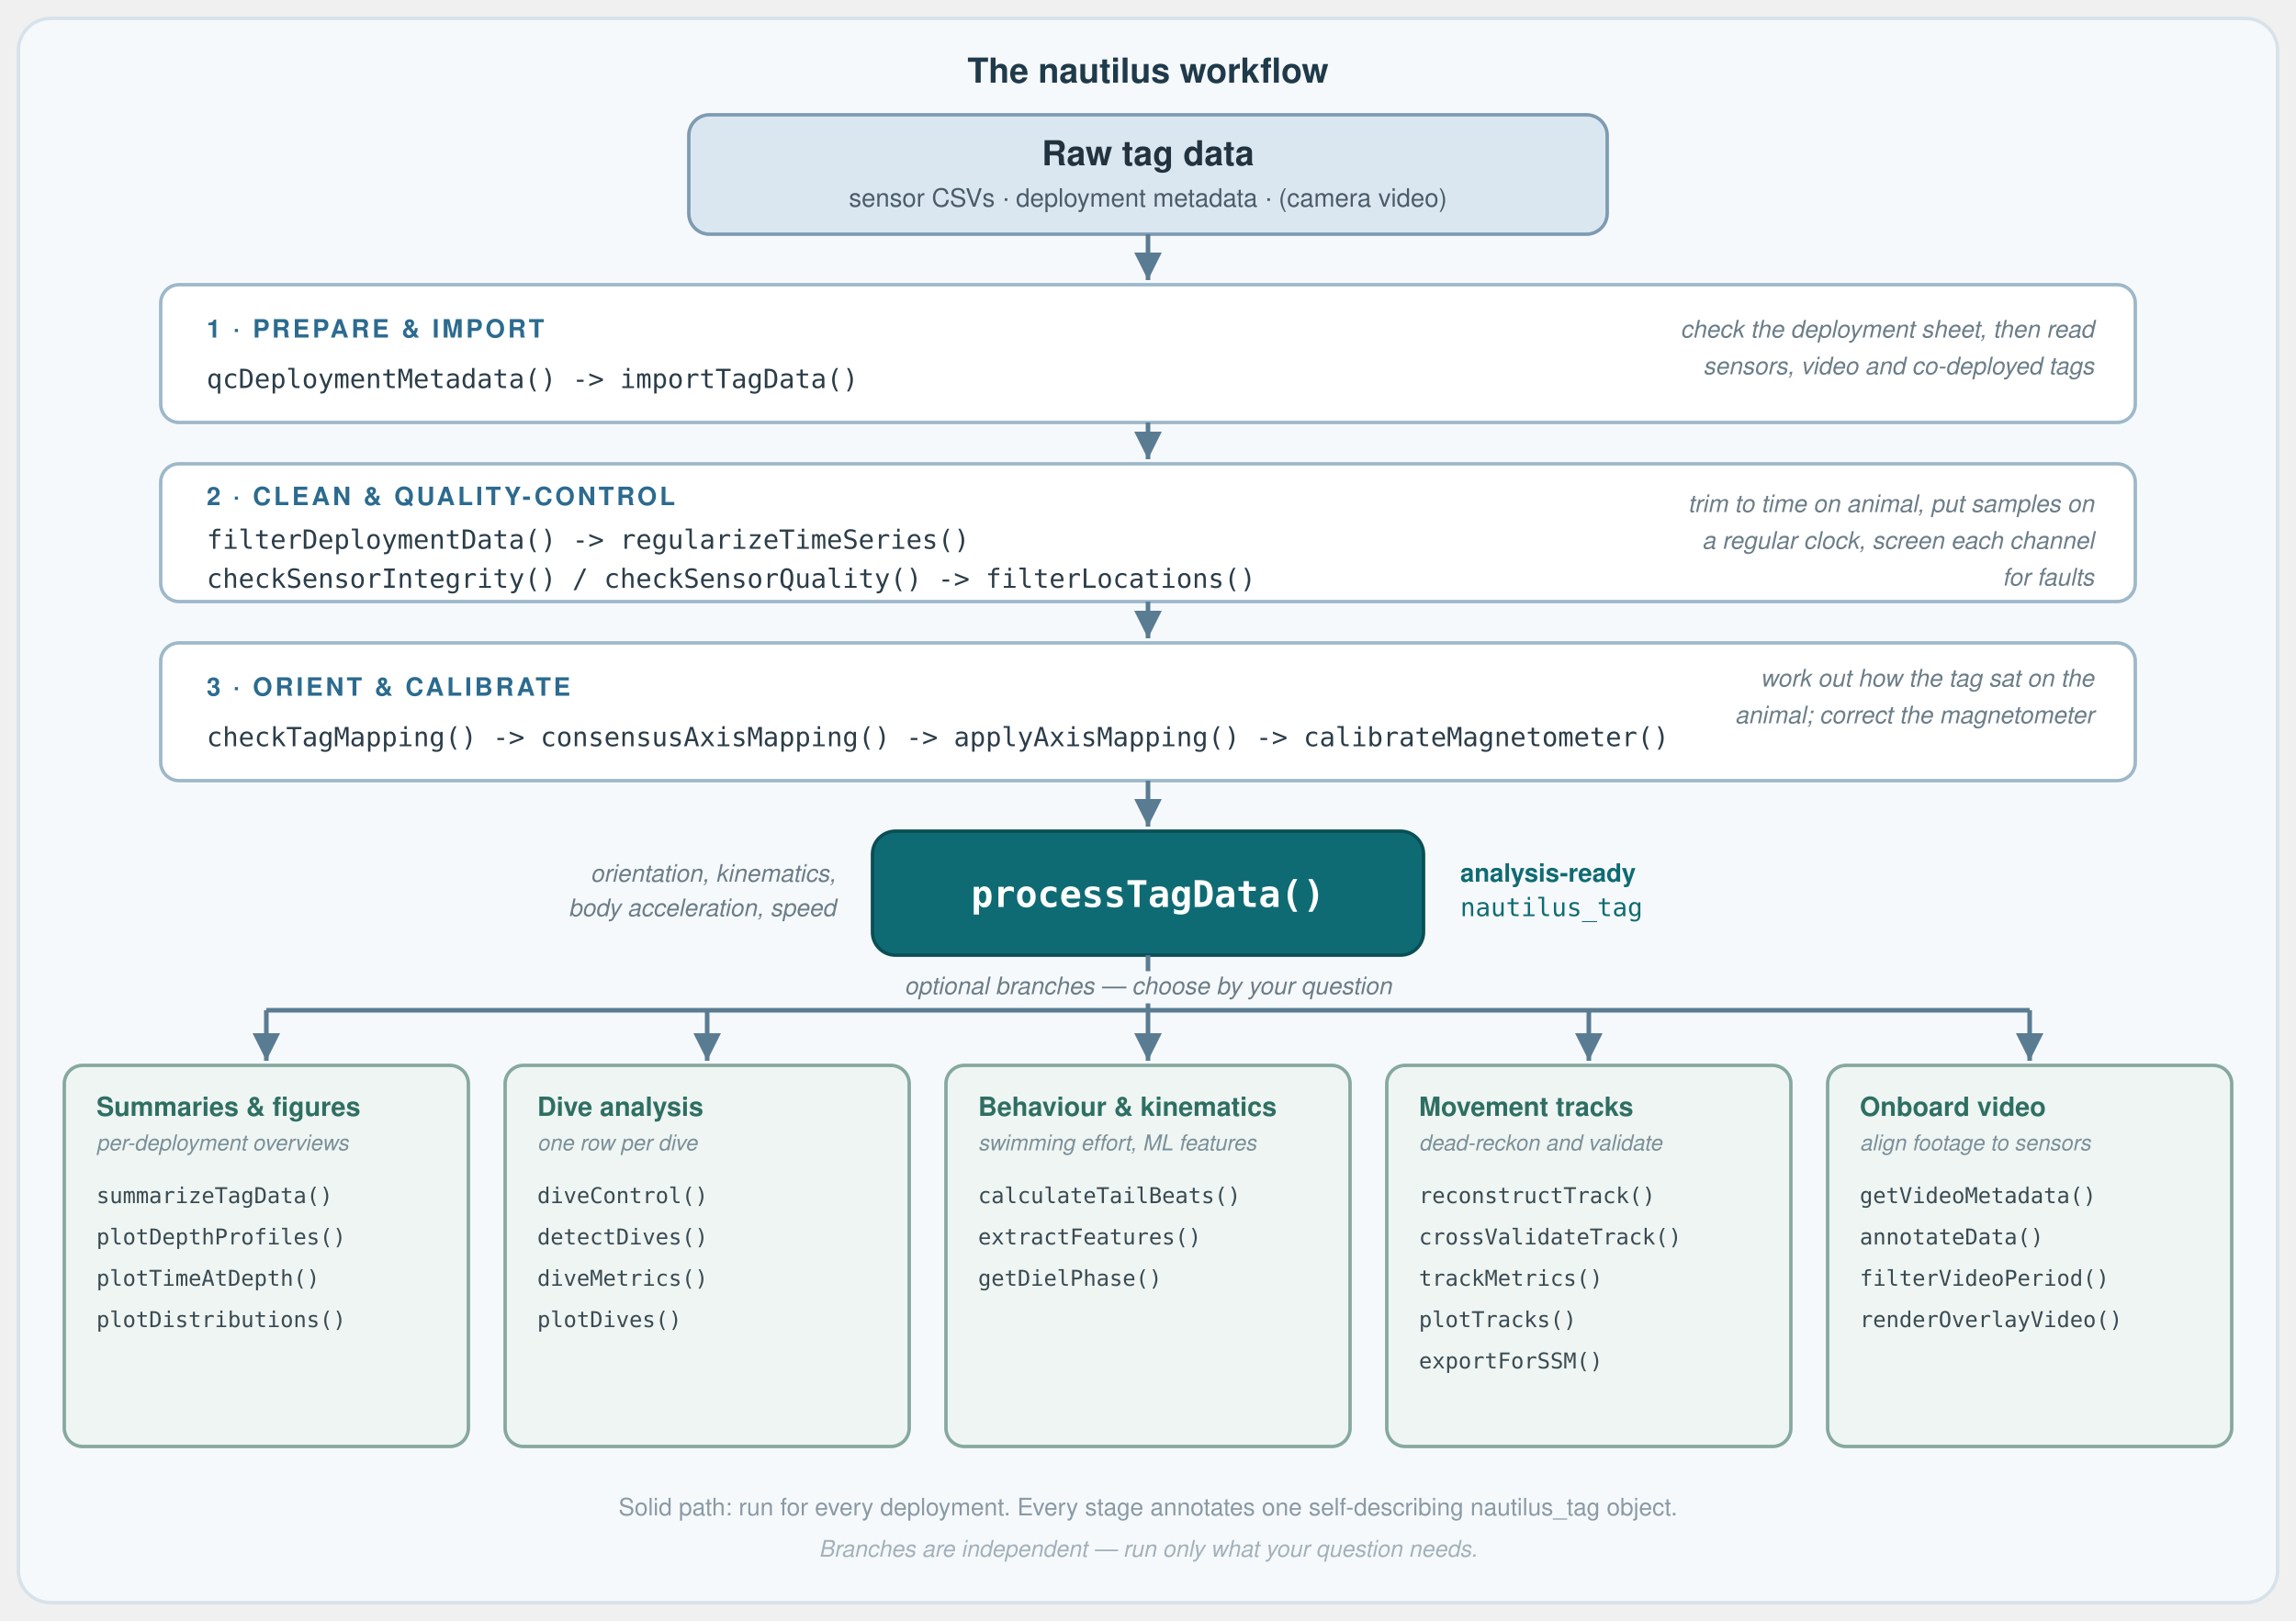
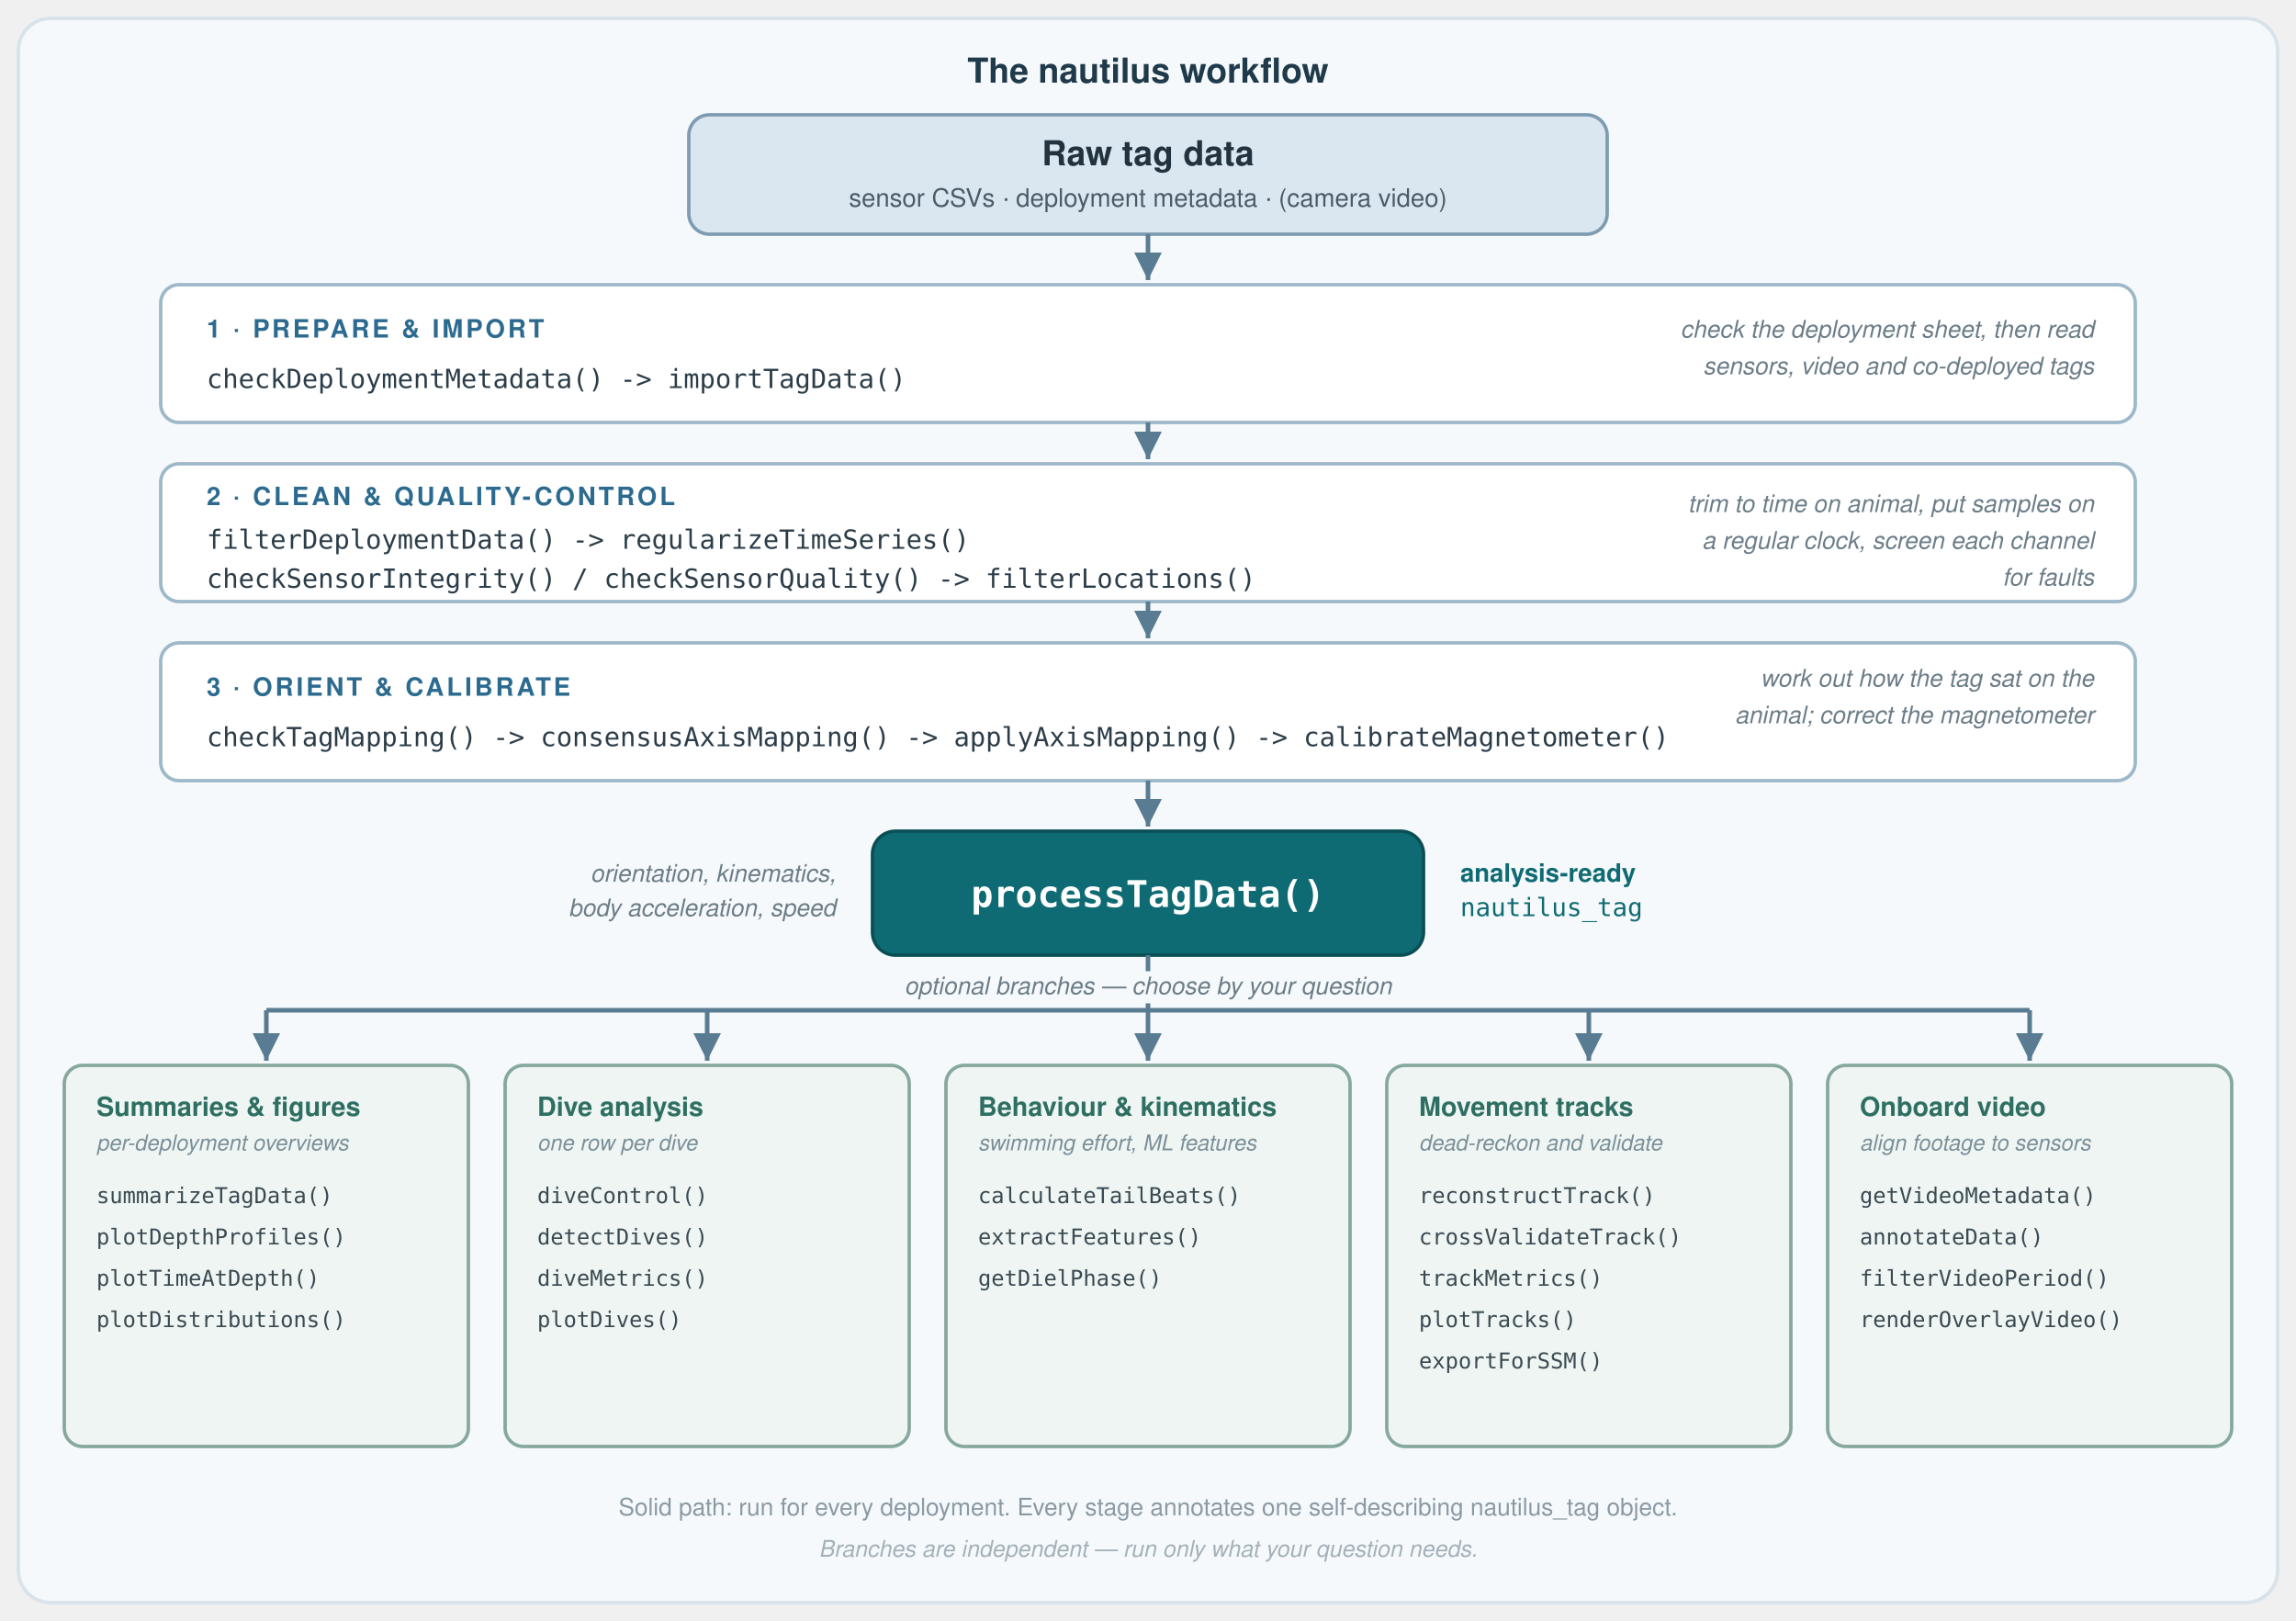
<svg xmlns="http://www.w3.org/2000/svg" viewBox="0 0 1000 706" font-family="'Helvetica Neue', Helvetica, Arial, sans-serif">
  <defs>
    <marker id="arrow" markerWidth="9" markerHeight="9" refX="6" refY="3" orient="auto" markerUnits="strokeWidth">
      <path d="M0,0 L6,3 L0,6 Z" fill="#5a7c93" />
    </marker>
  </defs>
  <rect x="8" y="8" width="984" height="690" rx="14" fill="#f6f9fb" stroke="#d7e2ea" stroke-width="1.5" />
  <text x="500" y="36" text-anchor="middle" font-size="15" font-weight="700" fill="#1f3a4a">The nautilus workflow</text>
  <rect x="300" y="50" width="400" height="52" rx="9" fill="#dbe7f0" stroke="#7d9bb2" stroke-width="1.5" />
  <text x="500" y="72" text-anchor="middle" font-size="15" font-weight="700" fill="#22333f">Raw tag data</text>
  <text x="500" y="90" text-anchor="middle" font-size="11" fill="#4a5c68">sensor CSVs  ·  deployment metadata  ·  (camera video)</text>
  <line x1="500" y1="102" x2="500" y2="122" stroke="#5a7c93" stroke-width="2" marker-end="url(#arrow)" />
  <rect x="70" y="124" width="860" height="60" rx="8" fill="#ffffff" stroke="#9db8c9" stroke-width="1.5" />
  <text x="90" y="147" font-size="11" font-weight="700" letter-spacing="1.2" fill="#2c6b8f">1 · PREPARE &amp; IMPORT</text>
-   <text x="90" y="169" font-size="11.5" font-family="'SF Mono', Menlo, Consolas, monospace" fill="#2b3d49">qcDeploymentMetadata()  -&gt;  importTagData()</text>
+   <text x="90" y="169" font-size="11.5" font-family="'SF Mono', Menlo, Consolas, monospace" fill="#2b3d49">checkDeploymentMetadata()  -&gt;  importTagData()</text>
  <text x="912" y="147" text-anchor="end" font-size="10.5" font-style="italic" fill="#6b7d88">check the deployment sheet, then read</text>
  <text x="912" y="163" text-anchor="end" font-size="10.5" font-style="italic" fill="#6b7d88">sensors, video and co-deployed tags</text>
  <line x1="500" y1="184" x2="500" y2="200" stroke="#5a7c93" stroke-width="2" marker-end="url(#arrow)" />
  <rect x="70" y="202" width="860" height="60" rx="8" fill="#ffffff" stroke="#9db8c9" stroke-width="1.5" />
  <text x="90" y="220" font-size="11" font-weight="700" letter-spacing="1.2" fill="#2c6b8f">2 · CLEAN &amp; QUALITY-CONTROL</text>
  <text x="90" y="239" font-size="11.5" font-family="'SF Mono', Menlo, Consolas, monospace" fill="#2b3d49">filterDeploymentData()  -&gt;  regularizeTimeSeries()</text>
  <text x="90" y="256" font-size="11.5" font-family="'SF Mono', Menlo, Consolas, monospace" fill="#2b3d49">checkSensorIntegrity() / checkSensorQuality()  -&gt;  filterLocations()</text>
  <text x="912" y="223" text-anchor="end" font-size="10.5" font-style="italic" fill="#6b7d88">trim to time on animal, put samples on</text>
  <text x="912" y="239" text-anchor="end" font-size="10.5" font-style="italic" fill="#6b7d88">a regular clock, screen each channel</text>
  <text x="912" y="255" text-anchor="end" font-size="10.5" font-style="italic" fill="#6b7d88">for faults</text>
  <line x1="500" y1="262" x2="500" y2="278" stroke="#5a7c93" stroke-width="2" marker-end="url(#arrow)" />
  <rect x="70" y="280" width="860" height="60" rx="8" fill="#ffffff" stroke="#9db8c9" stroke-width="1.5" />
  <text x="90" y="303" font-size="11" font-weight="700" letter-spacing="1.2" fill="#2c6b8f">3 · ORIENT &amp; CALIBRATE</text>
  <text x="90" y="325" font-size="11.5" font-family="'SF Mono', Menlo, Consolas, monospace" fill="#2b3d49">checkTagMapping()  -&gt;  consensusAxisMapping()  -&gt;  applyAxisMapping()  -&gt;  calibrateMagnetometer()</text>
  <text x="912" y="299" text-anchor="end" font-size="10.5" font-style="italic" fill="#6b7d88">work out how the tag sat on the</text>
  <text x="912" y="315" text-anchor="end" font-size="10.5" font-style="italic" fill="#6b7d88">animal; correct the magnetometer</text>
  <line x1="500" y1="340" x2="500" y2="360" stroke="#5a7c93" stroke-width="2" marker-end="url(#arrow)" />
  <rect x="380" y="362" width="240" height="54" rx="10" fill="#0f6b73" stroke="#0a4f56" stroke-width="1.5" />
  <text x="500" y="395" text-anchor="middle" font-size="16" font-weight="700" fill="#ffffff" font-family="'SF Mono', Menlo, Consolas, monospace">processTagData()</text>
  <text x="636" y="384" font-size="11" fill="#0f6b73" font-weight="700">analysis-ready</text>
  <text x="636" y="399" font-size="11" fill="#0f6b73" font-family="'SF Mono', Menlo, Consolas, monospace">nautilus_tag</text>
  <text x="364" y="384" text-anchor="end" font-size="10.5" font-style="italic" fill="#6b7d88">orientation, kinematics,</text>
  <text x="364" y="399" text-anchor="end" font-size="10.5" font-style="italic" fill="#6b7d88">body acceleration, speed</text>
  <line x1="500" y1="416" x2="500" y2="440" stroke="#5a7c93" stroke-width="2" />
  <line x1="116" y1="440" x2="884" y2="440" stroke="#5a7c93" stroke-width="2" />
  <rect x="368" y="423" width="264" height="14" fill="#f6f9fb" />
  <text x="500" y="433" text-anchor="middle" font-size="10.5" fill="#6b7d88" font-style="italic">optional branches — choose by your question</text>
  <line x1="116" y1="440" x2="116" y2="462" stroke="#5a7c93" stroke-width="2" marker-end="url(#arrow)" />
  <line x1="308" y1="440" x2="308" y2="462" stroke="#5a7c93" stroke-width="2" marker-end="url(#arrow)" />
  <line x1="500" y1="440" x2="500" y2="462" stroke="#5a7c93" stroke-width="2" marker-end="url(#arrow)" />
  <line x1="692" y1="440" x2="692" y2="462" stroke="#5a7c93" stroke-width="2" marker-end="url(#arrow)" />
  <line x1="884" y1="440" x2="884" y2="462" stroke="#5a7c93" stroke-width="2" marker-end="url(#arrow)" />
  <g font-family="'SF Mono', Menlo, Consolas, monospace" font-size="9.5">
    <rect x="28" y="464" width="176" height="166" rx="8" fill="#eef5f2" stroke="#86a89f" stroke-width="1.5" />
    <text x="42" y="486" font-size="11.5" font-weight="700" fill="#2f6f63" font-family="'Helvetica Neue', Helvetica, Arial, sans-serif">Summaries &amp; figures</text>
    <text x="42" y="501" font-size="9.5" font-style="italic" fill="#7b8f99" font-family="'Helvetica Neue', Helvetica, Arial, sans-serif">per-deployment overviews</text>
    <text x="42" y="524" fill="#3a4a52">summarizeTagData()</text>
    <text x="42" y="542" fill="#3a4a52">plotDepthProfiles()</text>
    <text x="42" y="560" fill="#3a4a52">plotTimeAtDepth()</text>
    <text x="42" y="578" fill="#3a4a52">plotDistributions()</text>
    <rect x="220" y="464" width="176" height="166" rx="8" fill="#eef5f2" stroke="#86a89f" stroke-width="1.5" />
    <text x="234" y="486" font-size="11.5" font-weight="700" fill="#2f6f63" font-family="'Helvetica Neue', Helvetica, Arial, sans-serif">Dive analysis</text>
    <text x="234" y="501" font-size="9.5" font-style="italic" fill="#7b8f99" font-family="'Helvetica Neue', Helvetica, Arial, sans-serif">one row per dive</text>
    <text x="234" y="524" fill="#3a4a52">diveControl()</text>
    <text x="234" y="542" fill="#3a4a52">detectDives()</text>
    <text x="234" y="560" fill="#3a4a52">diveMetrics()</text>
    <text x="234" y="578" fill="#3a4a52">plotDives()</text>
    <rect x="412" y="464" width="176" height="166" rx="8" fill="#eef5f2" stroke="#86a89f" stroke-width="1.5" />
    <text x="426" y="486" font-size="11.5" font-weight="700" fill="#2f6f63" font-family="'Helvetica Neue', Helvetica, Arial, sans-serif">Behaviour &amp; kinematics</text>
    <text x="426" y="501" font-size="9.5" font-style="italic" fill="#7b8f99" font-family="'Helvetica Neue', Helvetica, Arial, sans-serif">swimming effort, ML features</text>
    <text x="426" y="524" fill="#3a4a52">calculateTailBeats()</text>
    <text x="426" y="542" fill="#3a4a52">extractFeatures()</text>
    <text x="426" y="560" fill="#3a4a52">getDielPhase()</text>
    <rect x="604" y="464" width="176" height="166" rx="8" fill="#eef5f2" stroke="#86a89f" stroke-width="1.5" />
    <text x="618" y="486" font-size="11.5" font-weight="700" fill="#2f6f63" font-family="'Helvetica Neue', Helvetica, Arial, sans-serif">Movement tracks</text>
    <text x="618" y="501" font-size="9.5" font-style="italic" fill="#7b8f99" font-family="'Helvetica Neue', Helvetica, Arial, sans-serif">dead-reckon and validate</text>
    <text x="618" y="524" fill="#3a4a52">reconstructTrack()</text>
    <text x="618" y="542" fill="#3a4a52">crossValidateTrack()</text>
    <text x="618" y="560" fill="#3a4a52">trackMetrics()</text>
    <text x="618" y="578" fill="#3a4a52">plotTracks()</text>
    <text x="618" y="596" fill="#3a4a52">exportForSSM()</text>
    <rect x="796" y="464" width="176" height="166" rx="8" fill="#eef5f2" stroke="#86a89f" stroke-width="1.5" />
    <text x="810" y="486" font-size="11.5" font-weight="700" fill="#2f6f63" font-family="'Helvetica Neue', Helvetica, Arial, sans-serif">Onboard video</text>
    <text x="810" y="501" font-size="9.5" font-style="italic" fill="#7b8f99" font-family="'Helvetica Neue', Helvetica, Arial, sans-serif">align footage to sensors</text>
    <text x="810" y="524" fill="#3a4a52">getVideoMetadata()</text>
    <text x="810" y="542" fill="#3a4a52">annotateData()</text>
    <text x="810" y="560" fill="#3a4a52">filterVideoPeriod()</text>
    <text x="810" y="578" fill="#3a4a52">renderOverlayVideo()</text>
  </g>
  <text x="500" y="660" text-anchor="middle" font-size="10.5" fill="#8a9aa5">Solid path: run for every deployment.   Every stage annotates one self-describing nautilus_tag object.</text>
  <text x="500" y="678" text-anchor="middle" font-size="10" fill="#a3b1ba" font-style="italic">Branches are independent — run only what your question needs.</text>
</svg>
